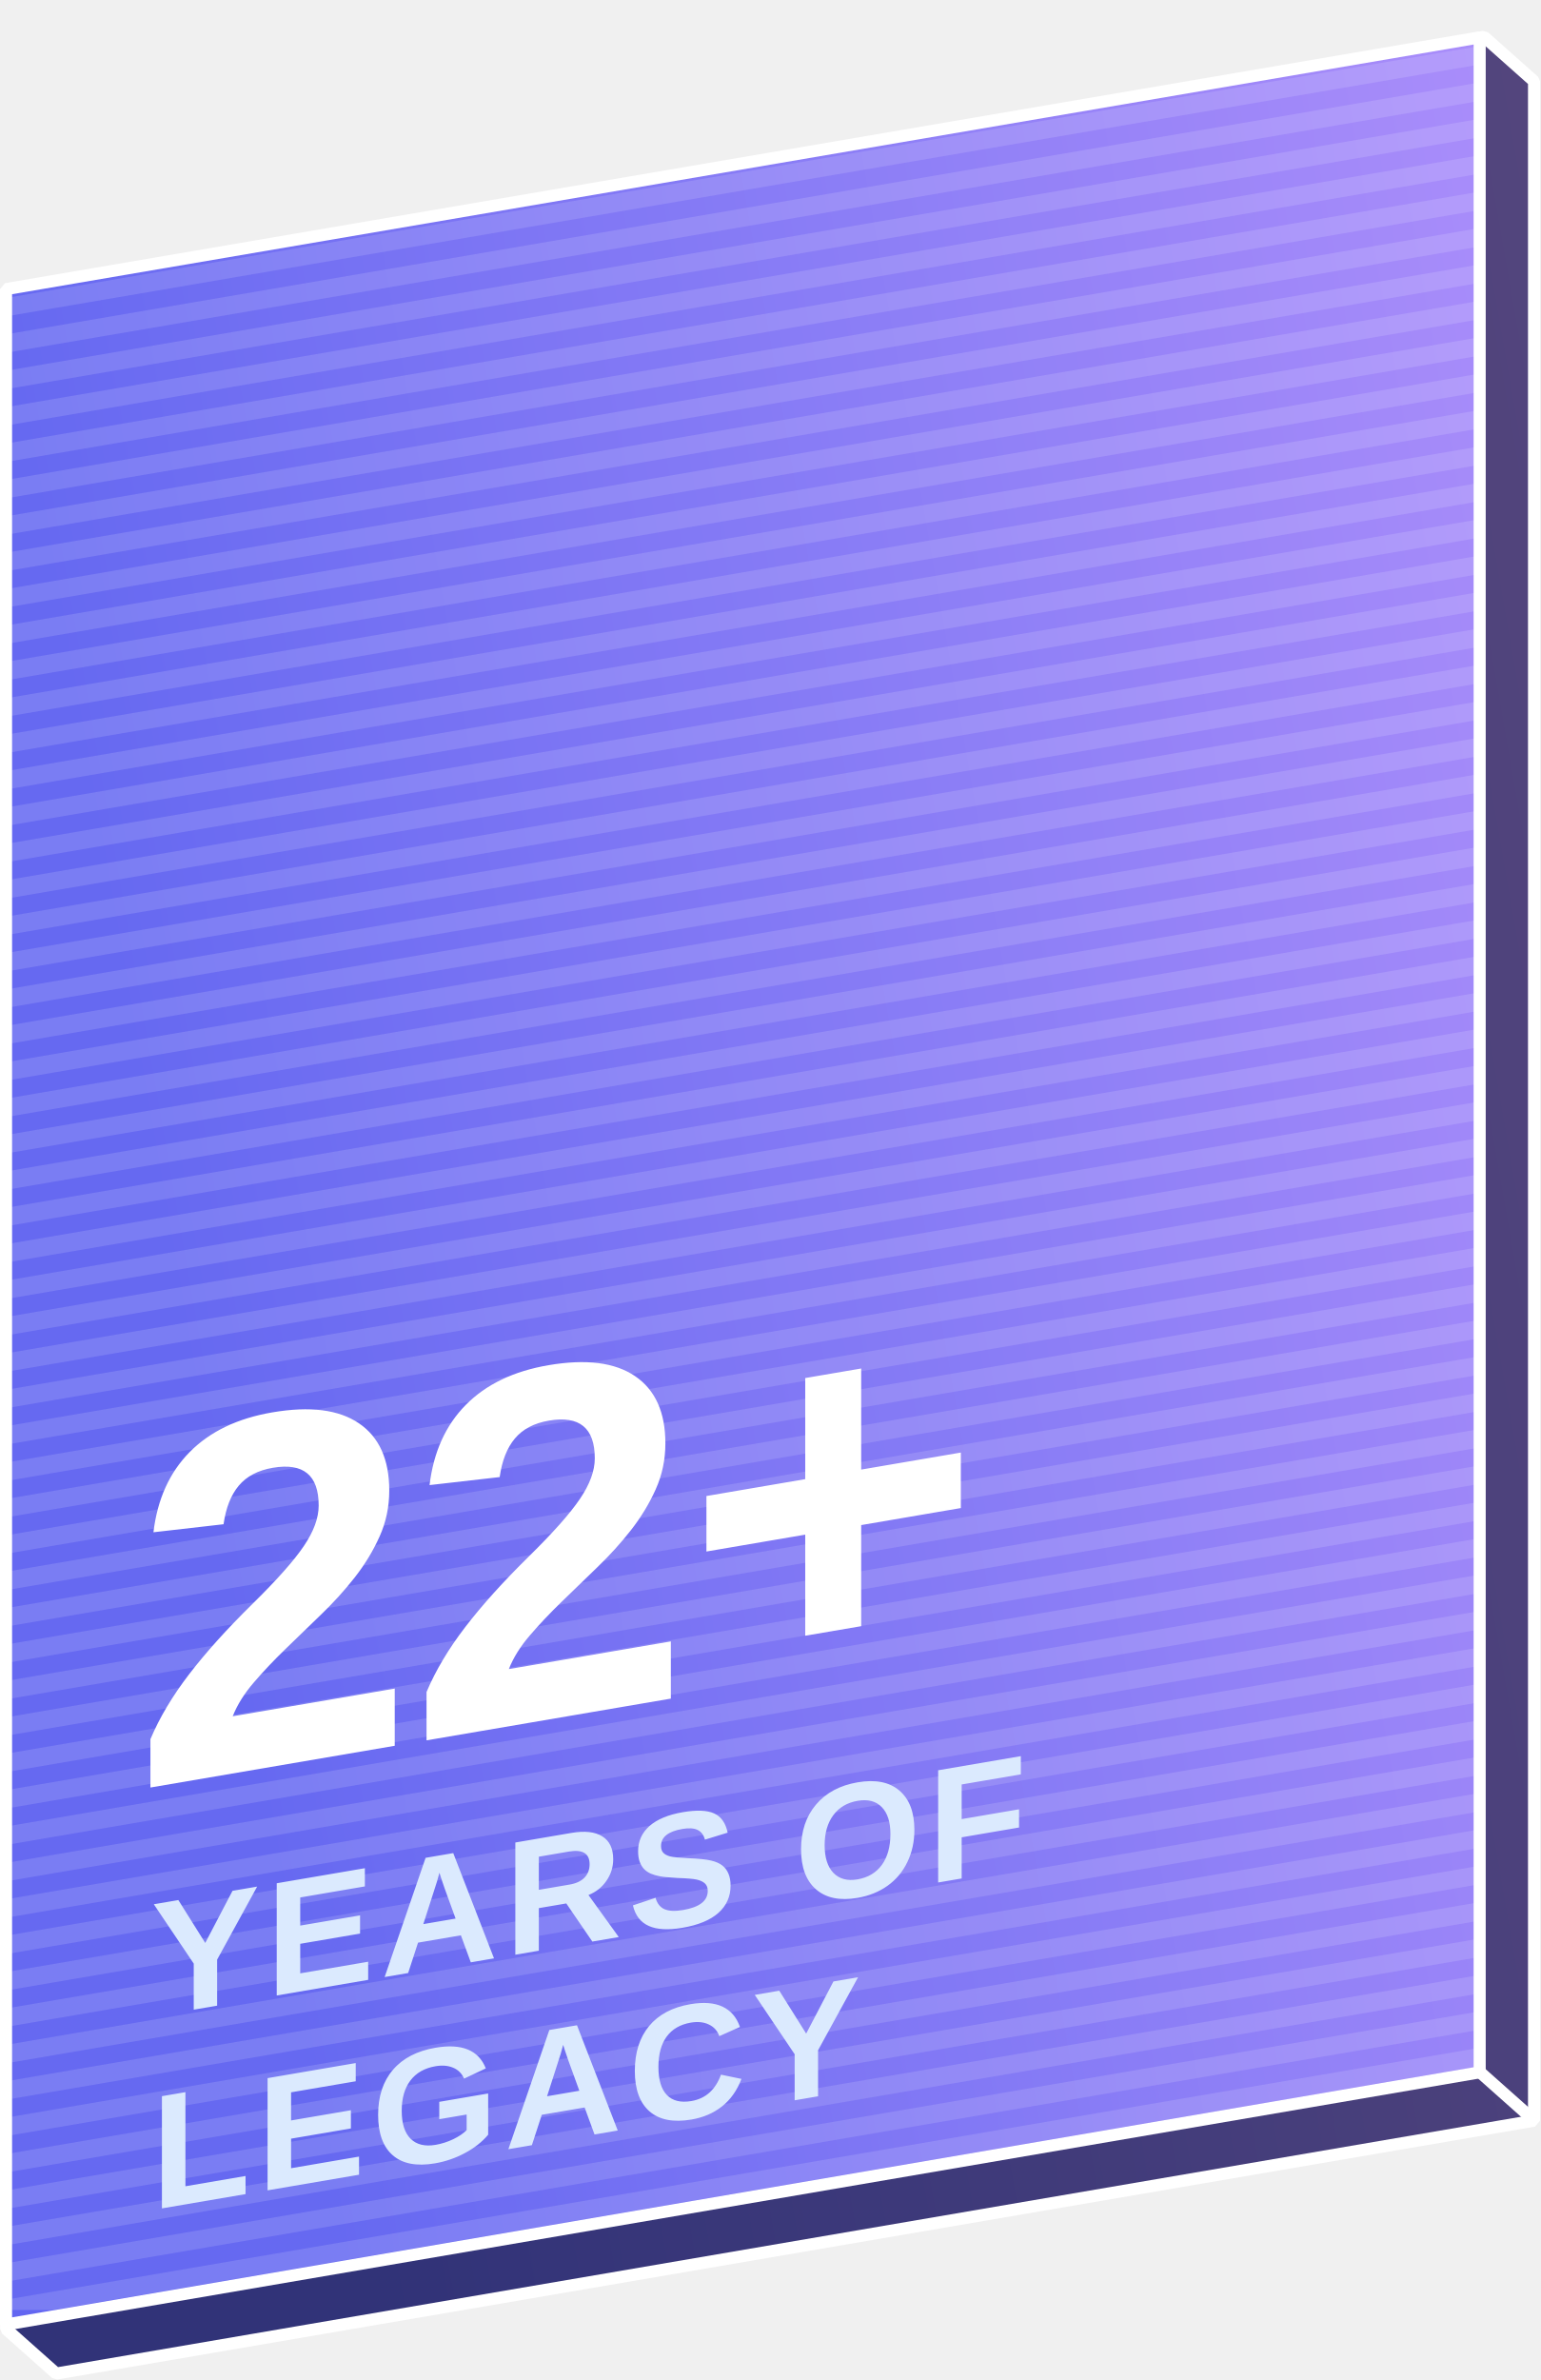
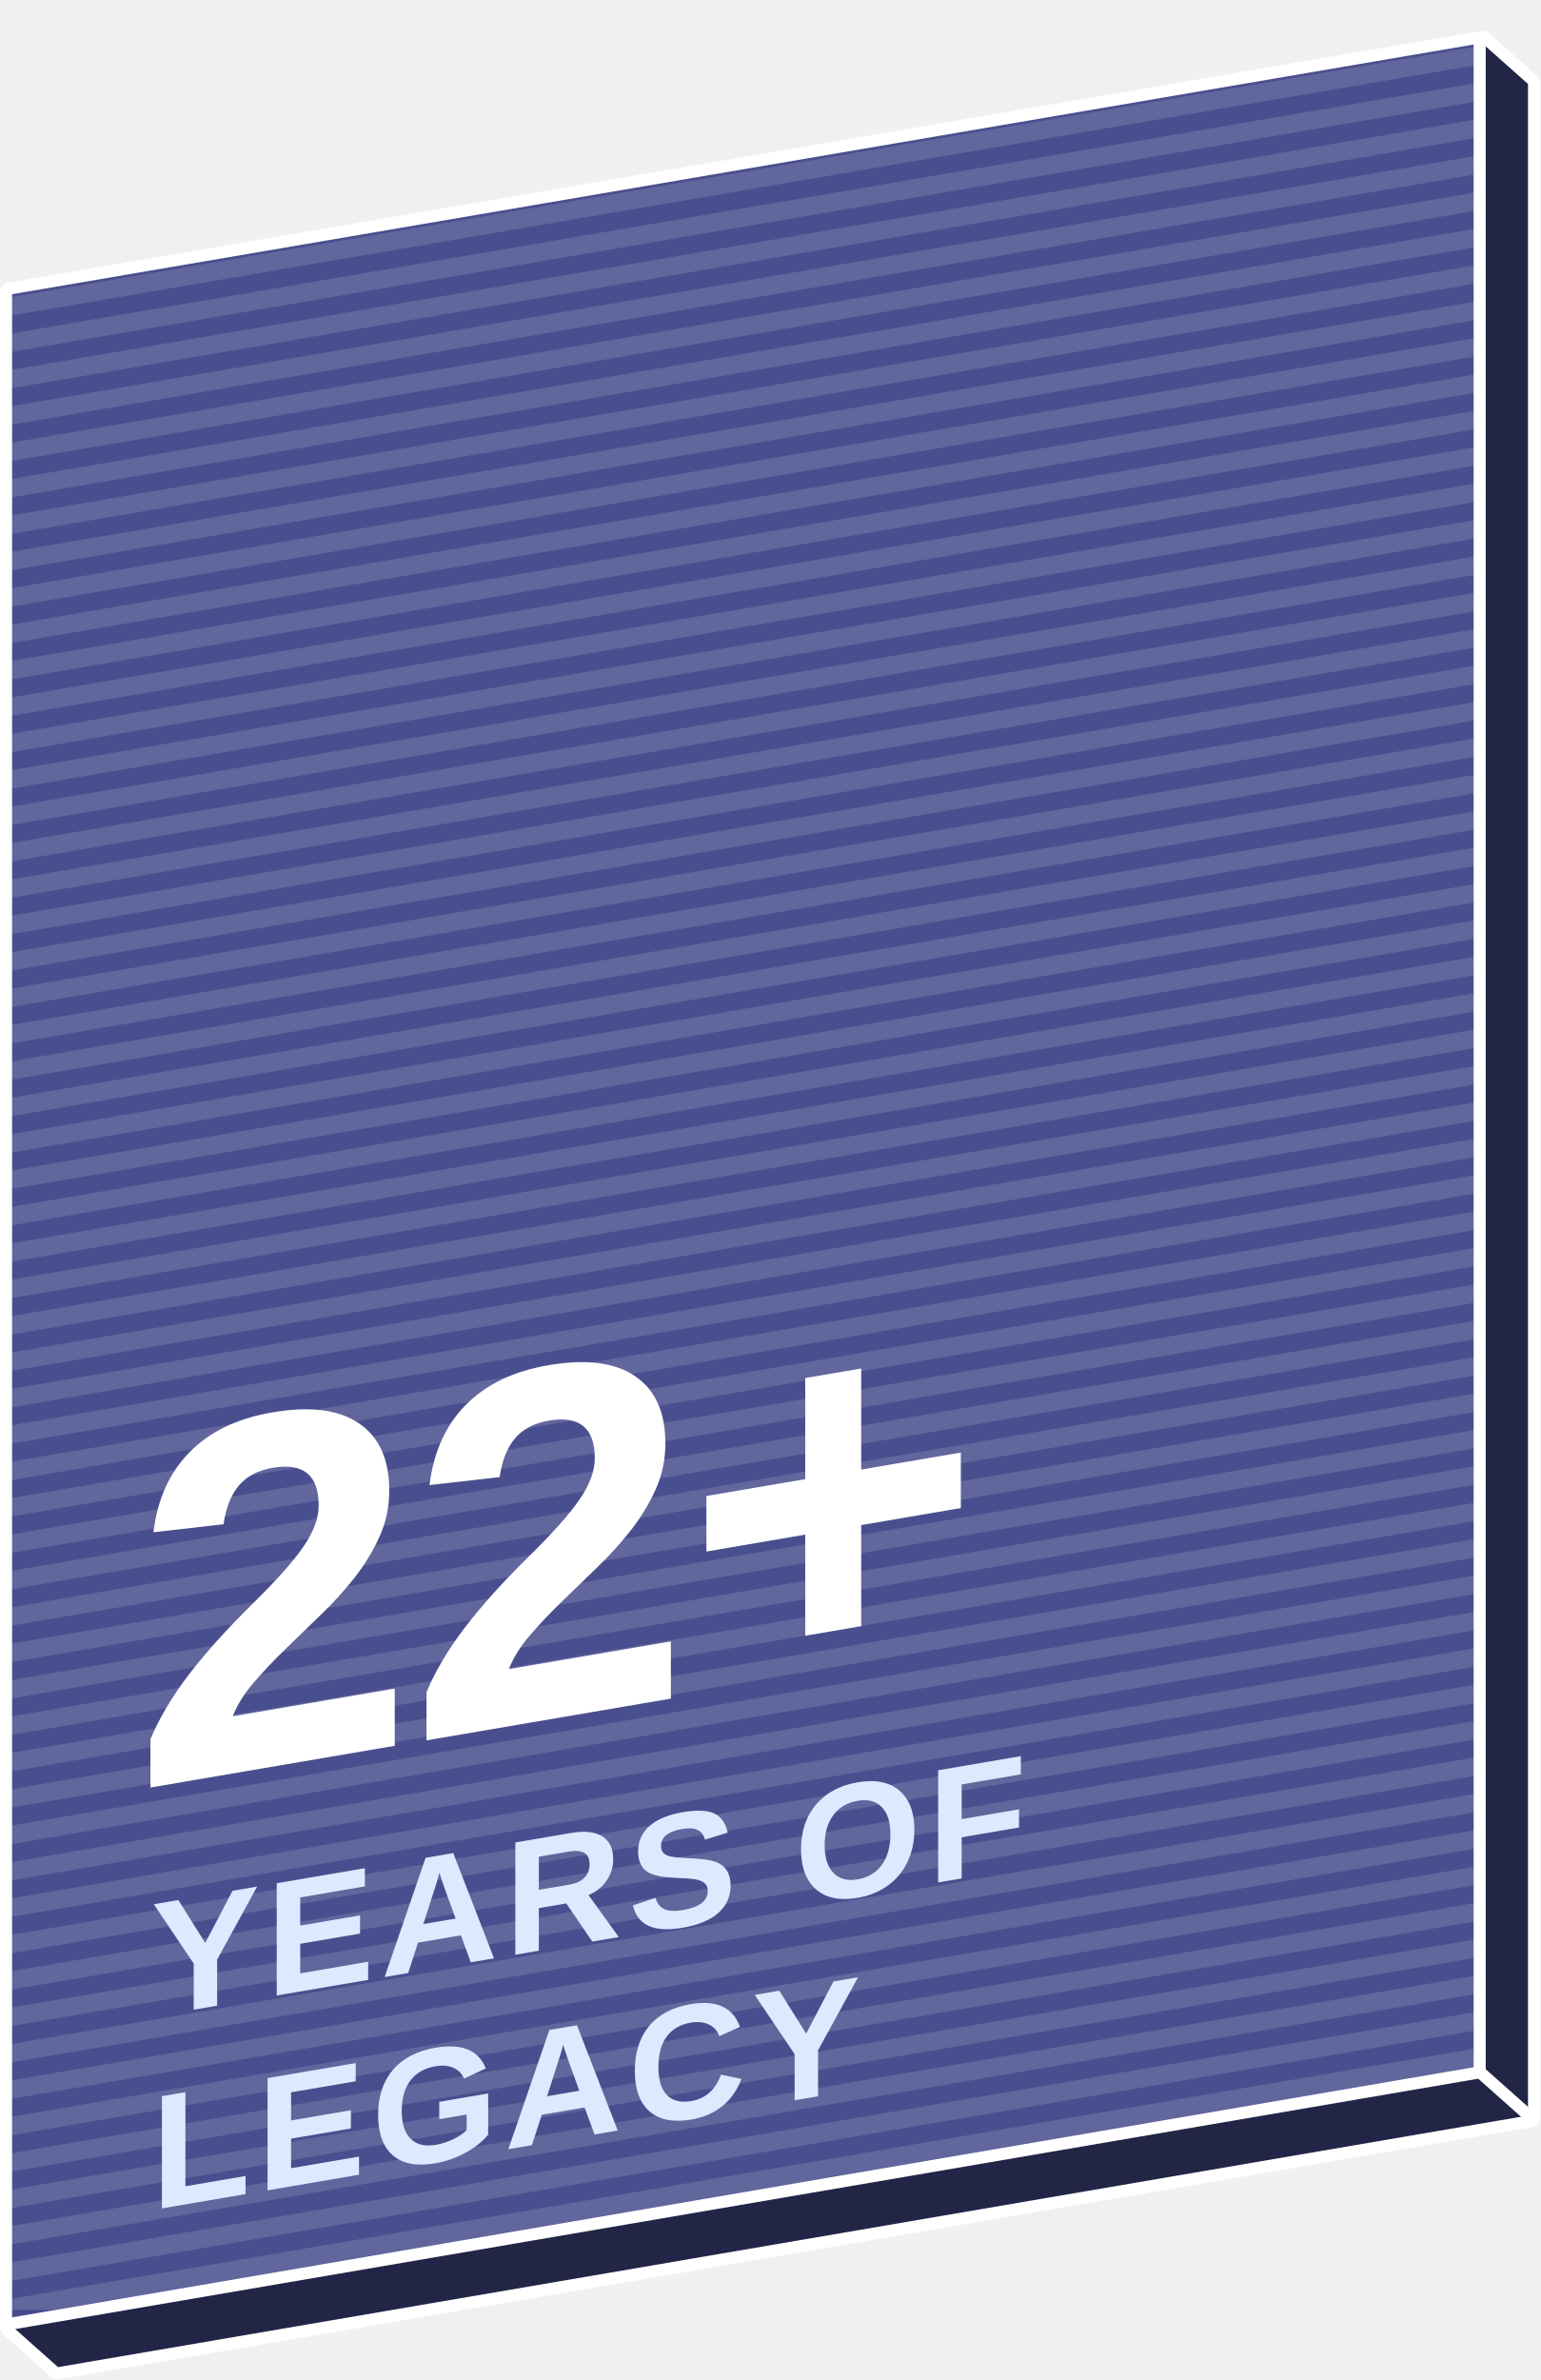
<svg xmlns="http://www.w3.org/2000/svg" xmlns:xlink="http://www.w3.org/1999/xlink" fill="none" height="394" viewBox="0 0 255 394" width="255">
  <linearGradient id="a">
-     <stop offset="0" stop-color="#6366f1" />
-     <stop offset="1" stop-color="#a78bfa" />
+     <stop offset="0" stop-color="#454B8C" />
+     <stop offset="1" stop-color="#454B8C" />
  </linearGradient>
  <linearGradient id="b" gradientUnits="userSpaceOnUse" x1="9" x2="254.991" xlink:href="#a" y1="59.697" y2="16.777" />
  <linearGradient id="c" gradientUnits="userSpaceOnUse" x1="-0" x2="245.991" xlink:href="#a" y1="51.697" y2="8.777" />
  <clipPath id="d">
    <path d="m0 0h245v382.396h-245z" />
  </clipPath>
  <path d="m245.713 6.083 8.287 7.366v337.616l-244.695 41.868-8.293-7.371 8.966-329.728z" fill="url(#b)" />
  <path d="m245.713 6.083 8.287 7.366v337.616l-244.695 41.868-8.293-7.371 8.966-329.728z" fill="#000" fill-opacity=".5" />
  <g stroke="#fff">
    <path d="m245.713 6.083 8.287 7.366v337.616l-244.695 41.868-8.293-7.371 8.966-329.728z" stroke-linejoin="bevel" stroke-width="2" />
    <path d="m1 384.814v-336.952l244-41.677v336.88z" fill="url(#c)" stroke-linejoin="bevel" stroke-width="2" />
    <path d="m245 343 9 8" stroke-width="2" />
    <g clip-path="url(#d)" stroke-linejoin="bevel" stroke-width="3">
      <path d="m0 48.025 281-48.025" stroke-opacity=".02" />
      <path d="m0 51.025 281-48.025" stroke-opacity=".15" />
      <path d="m0 54.05 281-48.025" stroke-opacity=".02" />
      <path d="m0 57.05 281-48.025" stroke-opacity=".15" />
      <path d="m0 60.075 281-48.025" stroke-opacity=".02" />
      <path d="m0 63.075 281-48.025" stroke-opacity=".15" />
      <path d="m0 66.1 281-48.025" stroke-opacity=".02" />
      <path d="m0 69.1 281-48.025" stroke-opacity=".15" />
      <path d="m0 72.125 281-48.025" stroke-opacity=".02" />
      <path d="m0 75.125 281-48.025" stroke-opacity=".15" />
      <path d="m0 78.15 281-48.025" stroke-opacity=".02" />
      <path d="m0 81.15 281-48.025" stroke-opacity=".15" />
      <path d="m0 84.175 281-48.025" stroke-opacity=".02" />
      <path d="m0 87.175 281-48.025" stroke-opacity=".15" />
      <path d="m0 90.2 281-48.025" stroke-opacity=".02" />
      <path d="m0 93.2 281-48.025" stroke-opacity=".15" />
      <path d="m0 96.224 281-48.025" stroke-opacity=".02" />
      <path d="m0 99.224 281-48.025" stroke-opacity=".15" />
      <path d="m0 102.249 281-48.025" stroke-opacity=".02" />
      <path d="m0 105.249 281-48.025" stroke-opacity=".15" />
      <path d="m0 108.274 281-48.025" stroke-opacity=".02" />
      <path d="m0 111.274 281-48.025" stroke-opacity=".15" />
      <path d="m0 114.299 281-48.025" stroke-opacity=".02" />
      <path d="m0 117.299 281-48.025" stroke-opacity=".15" />
      <path d="m0 120.324 281-48.025" stroke-opacity=".02" />
      <path d="m0 123.324 281-48.025" stroke-opacity=".15" />
      <path d="m0 126.349 281-48.025" stroke-opacity=".02" />
      <path d="m0 129.349 281-48.025" stroke-opacity=".15" />
      <path d="m0 132.374 281-48.025" stroke-opacity=".02" />
      <path d="m0 135.374 281-48.025" stroke-opacity=".15" />
      <path d="m0 138.399 281-48.025" stroke-opacity=".02" />
      <path d="m0 141.399 281-48.025" stroke-opacity=".15" />
      <path d="m0 144.424 281-48.025" stroke-opacity=".02" />
      <path d="m0 147.424 281-48.025" stroke-opacity=".15" />
      <path d="m0 150.449 281-48.025" stroke-opacity=".02" />
      <path d="m0 153.449 281-48.025" stroke-opacity=".15" />
      <path d="m0 156.474 281-48.025" stroke-opacity=".02" />
      <path d="m0 159.474 281-48.025" stroke-opacity=".15" />
      <path d="m0 162.499 281-48.025" stroke-opacity=".02" />
      <path d="m0 165.499 281-48.025" stroke-opacity=".15" />
      <path d="m0 168.524 281-48.025" stroke-opacity=".02" />
      <path d="m0 171.524 281-48.025" stroke-opacity=".15" />
      <path d="m0 174.549 281-48.025" stroke-opacity=".02" />
      <path d="m0 177.549 281-48.025" stroke-opacity=".15" />
      <path d="m0 180.574 281-48.025" stroke-opacity=".02" />
      <path d="m0 183.574 281-48.025" stroke-opacity=".15" />
      <path d="m0 186.598 281-48.025" stroke-opacity=".02" />
      <path d="m0 189.598 281-48.025" stroke-opacity=".15" />
      <path d="m0 192.623 281-48.025" stroke-opacity=".02" />
      <path d="m0 195.623 281-48.025" stroke-opacity=".15" />
      <path d="m0 198.648 281-48.025" stroke-opacity=".02" />
      <path d="m0 201.648 281-48.025" stroke-opacity=".15" />
      <path d="m0 204.673 281-48.025" stroke-opacity=".02" />
      <path d="m0 207.673 281-48.025" stroke-opacity=".15" />
      <path d="m0 210.698 281-48.025" stroke-opacity=".02" />
      <path d="m0 213.698 281-48.025" stroke-opacity=".15" />
      <path d="m0 216.723 281-48.025" stroke-opacity=".02" />
      <path d="m0 219.723 281-48.025" stroke-opacity=".15" />
      <path d="m0 222.748 281-48.025" stroke-opacity=".02" />
      <path d="m0 225.748 281-48.025" stroke-opacity=".15" />
      <path d="m0 228.773 281-48.025" stroke-opacity=".02" />
      <path d="m0 231.773 281-48.025" stroke-opacity=".15" />
      <path d="m0 234.798 281-48.025" stroke-opacity=".02" />
      <path d="m0 237.798 281-48.025" stroke-opacity=".15" />
      <path d="m0 240.823 281-48.025" stroke-opacity=".02" />
      <path d="m0 243.823 281-48.025" stroke-opacity=".15" />
      <path d="m0 246.848 281-48.025" stroke-opacity=".02" />
      <path d="m0 249.848 281-48.025" stroke-opacity=".15" />
      <path d="m0 252.873 281-48.025" stroke-opacity=".02" />
      <path d="m0 255.873 281-48.025" stroke-opacity=".15" />
      <path d="m0 258.898 281-48.025" stroke-opacity=".02" />
      <path d="m0 261.898 281-48.025" stroke-opacity=".15" />
      <path d="m0 264.923 281-48.025" stroke-opacity=".02" />
      <path d="m0 267.923 281-48.025" stroke-opacity=".15" />
      <path d="m0 270.948 281-48.025" stroke-opacity=".02" />
      <path d="m0 273.948 281-48.025" stroke-opacity=".15" />
      <path d="m0 276.972 281-48.024" stroke-opacity=".02" />
      <path d="m0 279.972 281-48.024" stroke-opacity=".15" />
      <path d="m0 282.997 281-48.025" stroke-opacity=".02" />
      <path d="m0 285.997 281-48.025" stroke-opacity=".15" />
      <path d="m0 289.022 281-48.025" stroke-opacity=".02" />
      <path d="m0 292.022 281-48.025" stroke-opacity=".15" />
      <path d="m0 295.047 281-48.025" stroke-opacity=".02" />
      <path d="m0 298.047 281-48.025" stroke-opacity=".15" />
      <path d="m0 301.072 281-48.025" stroke-opacity=".02" />
      <path d="m0 304.072 281-48.025" stroke-opacity=".15" />
      <path d="m0 307.097 281-48.025" stroke-opacity=".02" />
      <path d="m0 310.097 281-48.025" stroke-opacity=".15" />
      <path d="m0 313.122 281-48.025" stroke-opacity=".02" />
      <path d="m0 316.122 281-48.025" stroke-opacity=".15" />
      <path d="m0 319.147 281-48.025" stroke-opacity=".02" />
      <path d="m0 322.147 281-48.025" stroke-opacity=".15" />
      <path d="m0 325.172 281-48.025" stroke-opacity=".02" />
      <path d="m0 328.172 281-48.025" stroke-opacity=".15" />
      <path d="m0 331.197 281-48.025" stroke-opacity=".02" />
      <path d="m0 334.197 281-48.025" stroke-opacity=".15" />
      <path d="m0 337.222 281-48.025" stroke-opacity=".02" />
      <path d="m0 340.222 281-48.025" stroke-opacity=".15" />
      <path d="m0 343.247 281-48.025" stroke-opacity=".02" />
      <path d="m0 346.247 281-48.025" stroke-opacity=".15" />
      <path d="m0 349.272 281-48.025" stroke-opacity=".02" />
      <path d="m0 352.272 281-48.025" stroke-opacity=".15" />
      <path d="m0 355.297 281-48.025" stroke-opacity=".02" />
      <path d="m0 358.297 281-48.025" stroke-opacity=".15" />
      <path d="m0 361.322 281-48.025" stroke-opacity=".02" />
      <path d="m0 364.322 281-48.025" stroke-opacity=".15" />
      <path d="m0 367.346 281-48.024" stroke-opacity=".02" />
      <path d="m0 370.346 281-48.024" stroke-opacity=".15" />
      <path d="m0 373.371 281-48.025" stroke-opacity=".02" />
      <path d="m0 376.371 281-48.025" stroke-opacity=".15" />
      <path d="m0 379.396 281-48.025" stroke-opacity=".02" />
      <path d="m0 382.396 281-48.025" stroke-opacity=".15" />
    </g>
  </g>
  <g transform="matrix(1,-0.170807,0,1,0,0.17081)">
    <text x="22" y="300" font-family="'Arial','Helvetica Neue',Helvetica,sans-serif" font-size="84" font-weight="900" letter-spacing="-1" fill="#FFFFFF">22+</text>
    <text x="25" y="338" font-family="'Arial','Helvetica Neue',Helvetica,sans-serif" font-size="27" font-weight="800" letter-spacing="1" fill="#DBEAFE">YEARS OF</text>
    <text x="25" y="370" font-family="'Arial','Helvetica Neue',Helvetica,sans-serif" font-size="27" font-weight="800" letter-spacing="1" fill="#DBEAFE">LEGACY</text>
  </g>
</svg>
